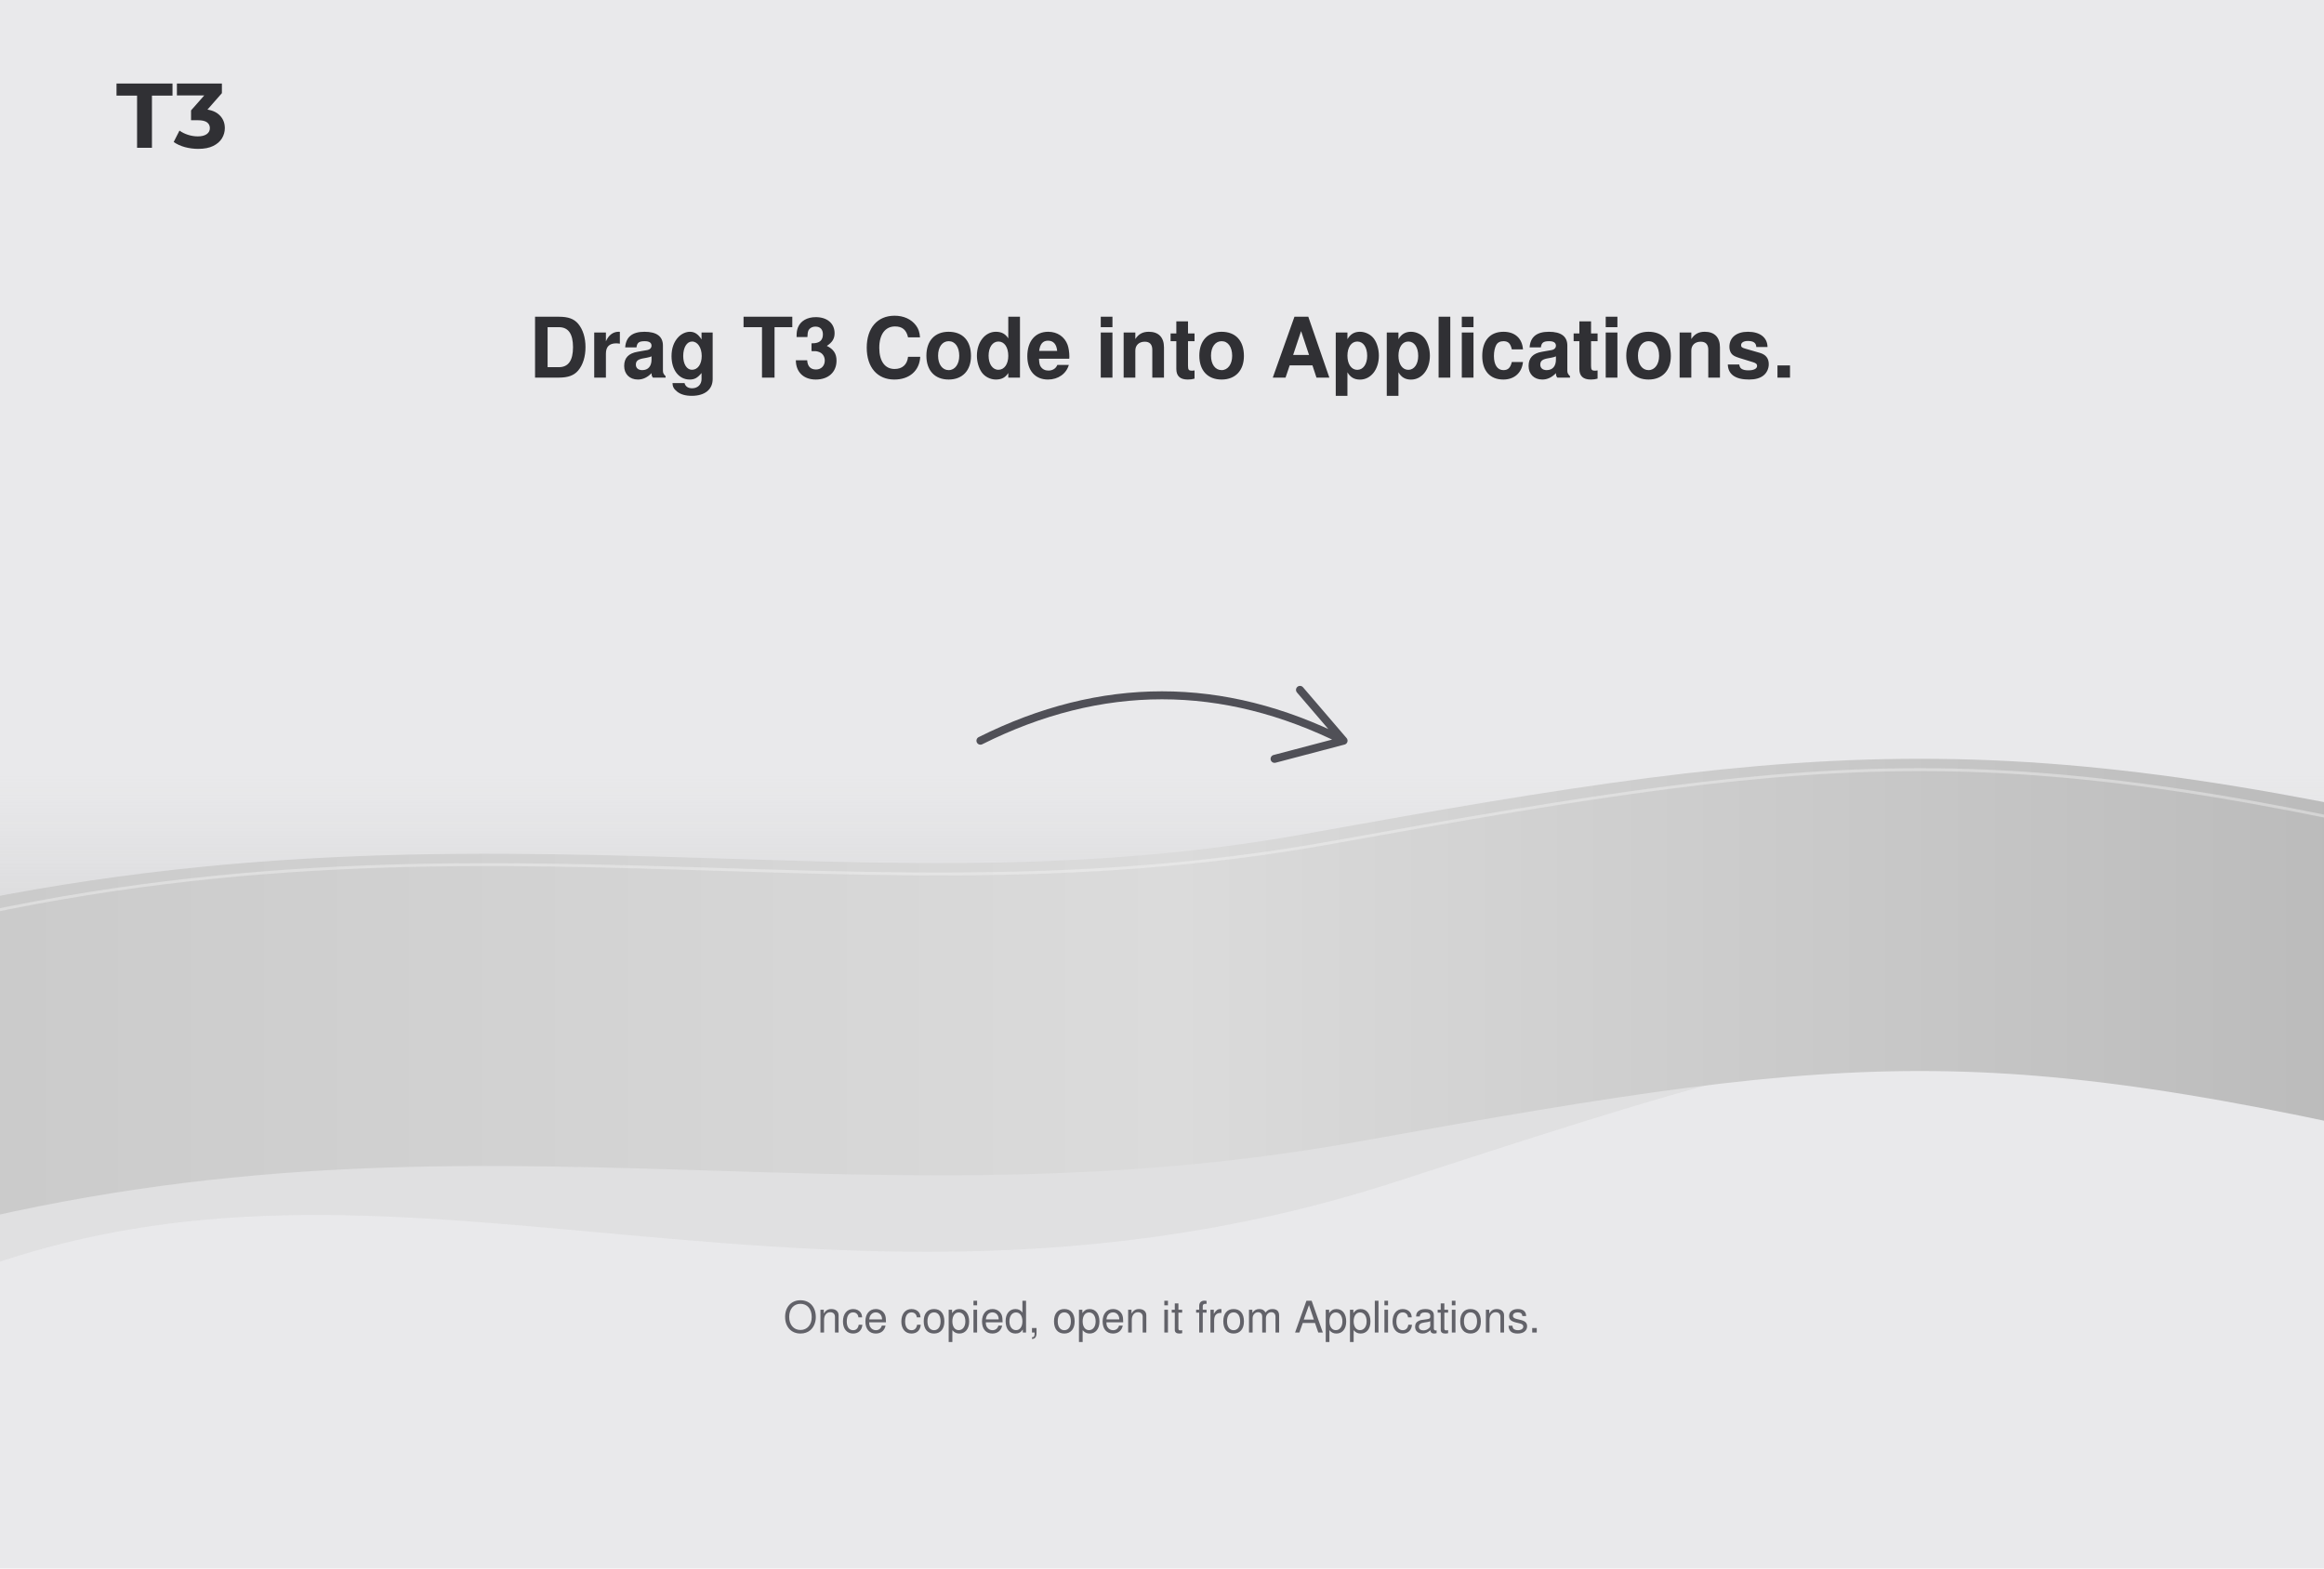
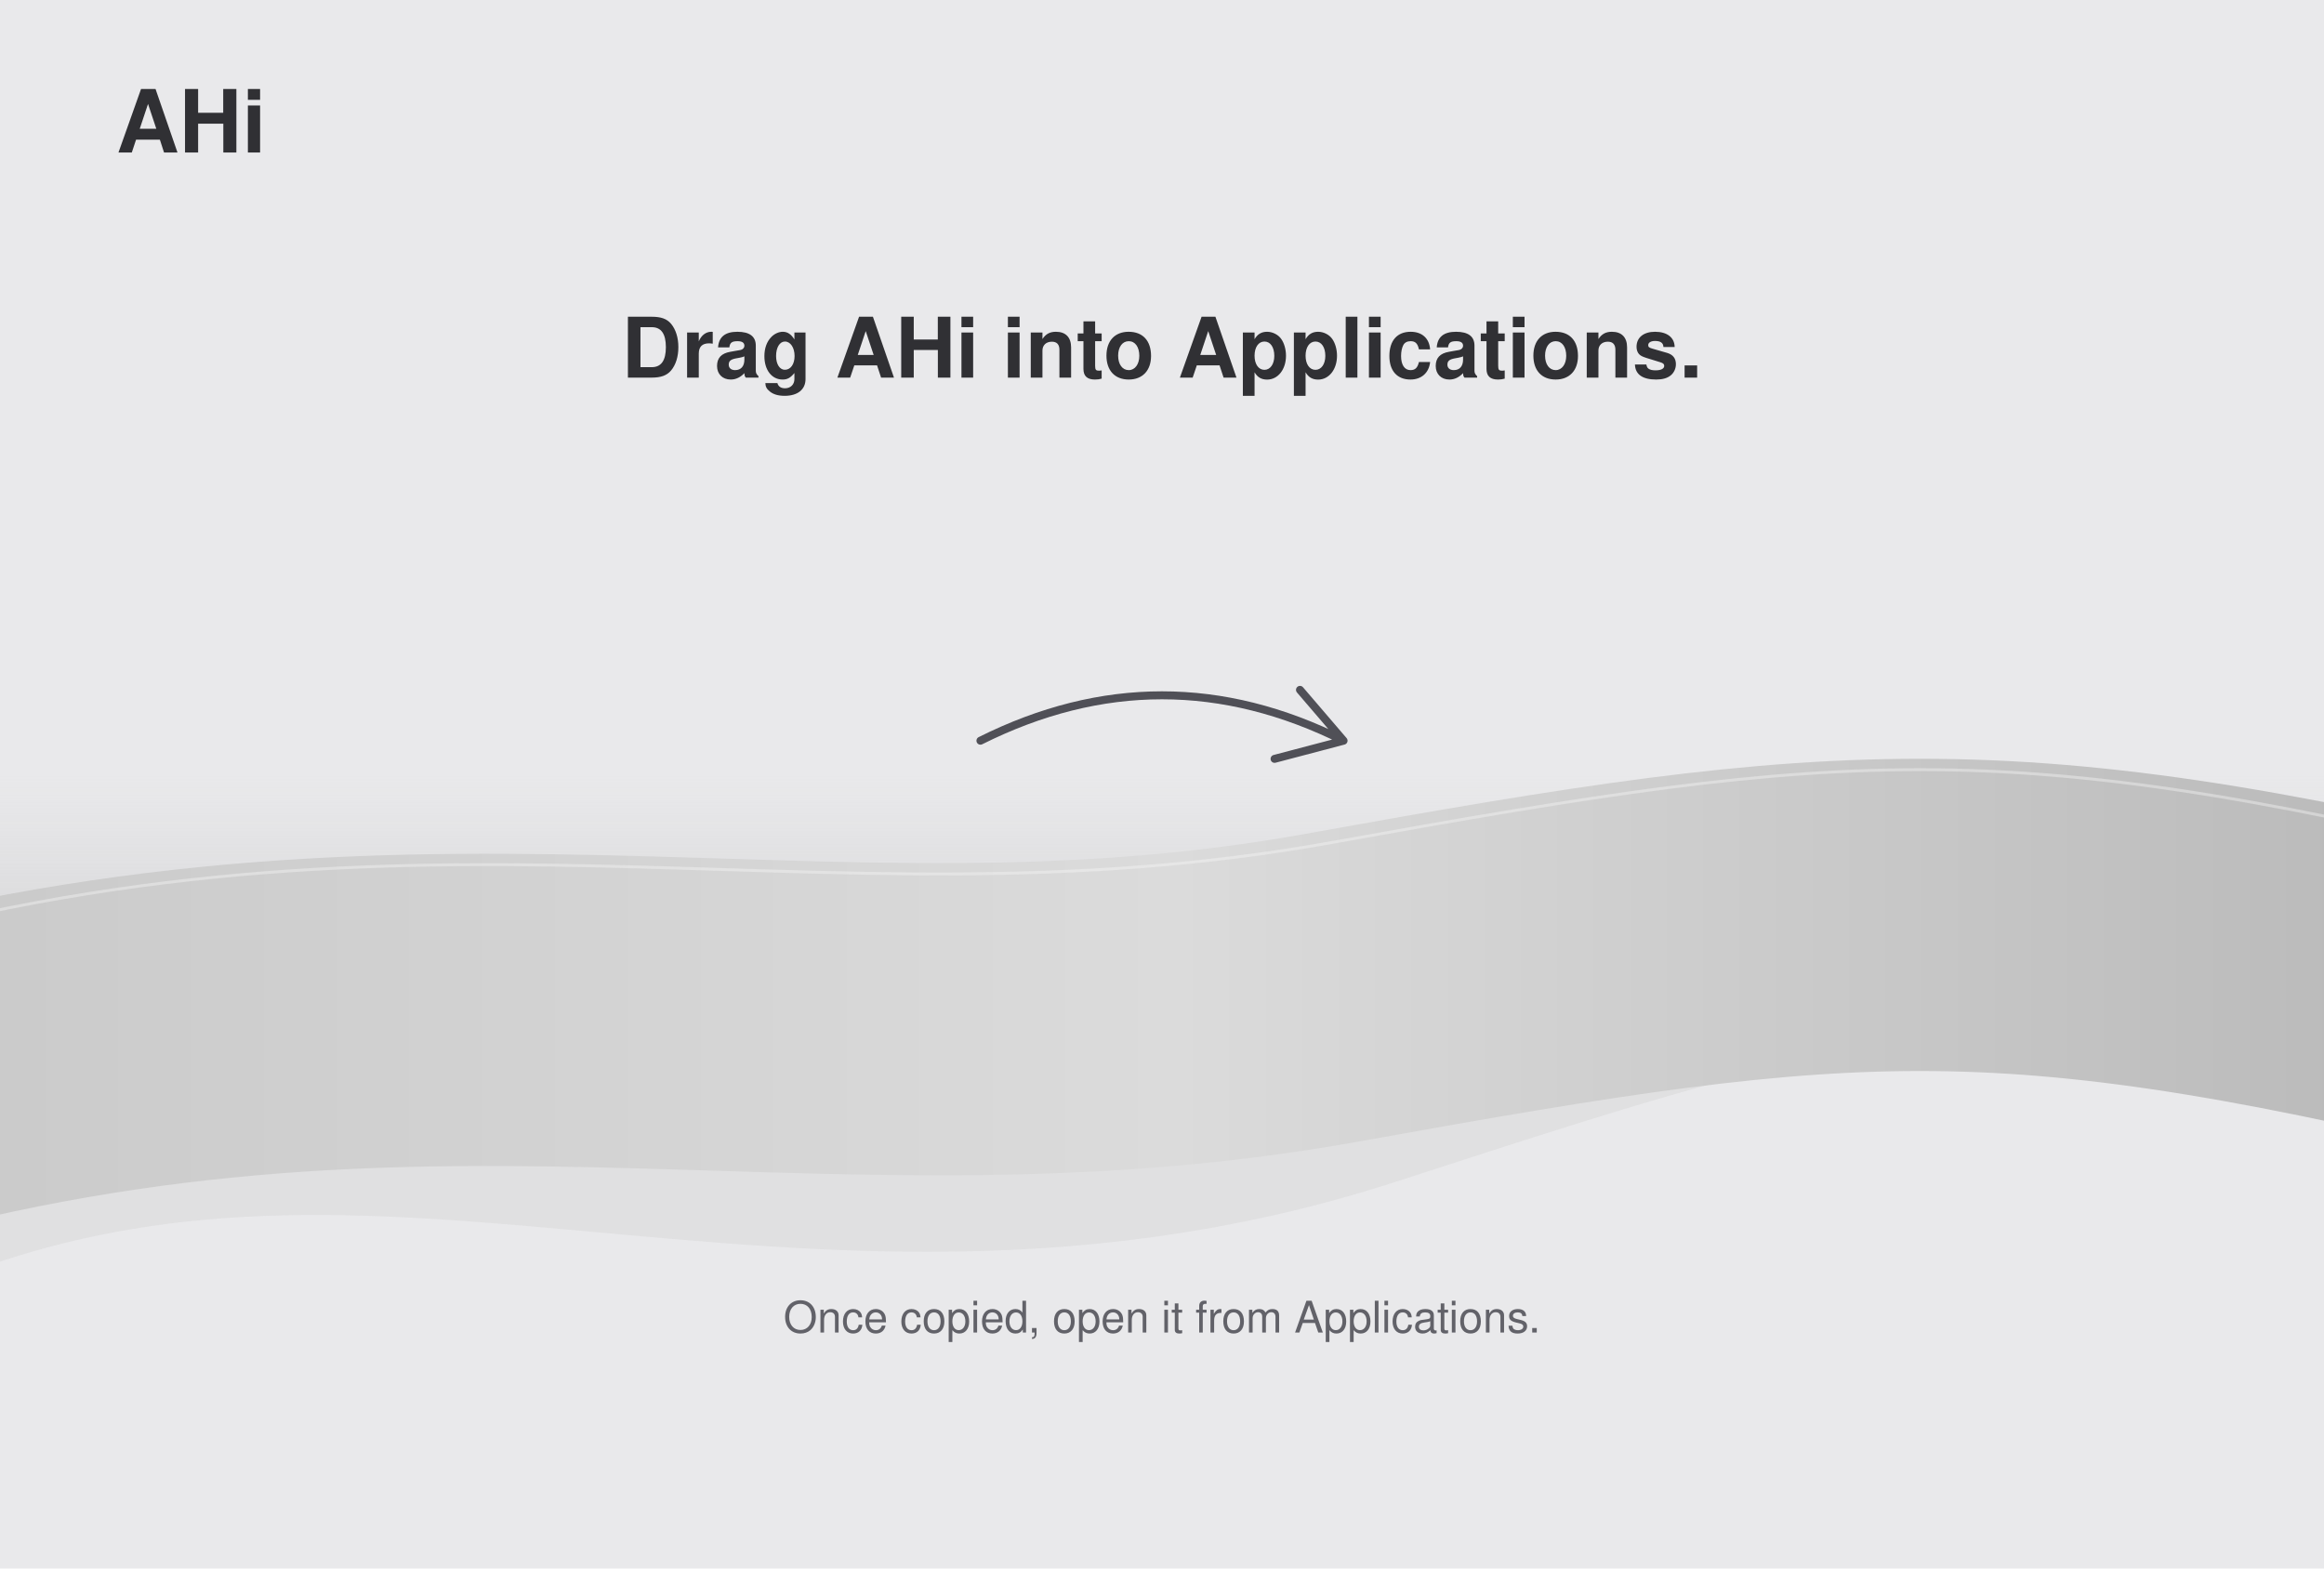
<svg xmlns="http://www.w3.org/2000/svg" width="1280" height="864" viewBox="0 0 640 432">
  <defs>
    <linearGradient id="veil" x1="0" y1="0" x2="0" y2="1">
      <stop stop-color="#B7B7B7" stop-opacity="0" />
      <stop offset=".55" stop-color="#A5A5A5" stop-opacity=".24" />
      <stop offset="1" stop-color="#D1D1D1" stop-opacity=".4" />
    </linearGradient>
    <linearGradient id="silk" x1="0" y1="0" x2="1" y2="0">
      <stop stop-color="#C8C8C8" />
      <stop offset=".5" stop-color="#DBDBDB" />
      <stop offset="1" stop-color="#B5B5B5" />
    </linearGradient>
  </defs>
  <rect width="640" height="432" fill="#E9E9EB" />
  <path d="M-60 293C95 220 214 304 362 256S559 191 707 257" stroke="url(#veil)" stroke-width="146" fill="none" opacity="1" stroke-linecap="round" stroke-linejoin="round" />
  <path d="M-60 306C113 252 223 298 367 272S553 242 707 280" stroke="url(#silk)" stroke-width="86" fill="none" opacity="1" stroke-linecap="round" stroke-linejoin="round" />
  <path d="M-60 266C113 212 223 258 367 232S553 202 707 240" stroke="#F5F5F5" stroke-width="0.8" fill="none" opacity="0.42" stroke-linecap="round" stroke-linejoin="round" />
-   <svg x="32" y="23" width="30" height="18" viewBox="15.531 37 94.394 56.96" fill="#303034">
-     <path d="M33.451 93V47.56H15.531V37H64.331V47.56H46.411V93H33.451ZM86.725 93.96C82.832 93.96 78.965 93.453 75.125 92.44C71.285 91.373 68.032 89.88 65.365 87.96L70.405 78.04C72.539 79.587 75.019 80.813 77.845 81.72C80.672 82.627 83.525 83.08 86.405 83.08C89.659 83.08 92.219 82.44 94.085 81.16C95.952 79.88 96.885 78.12 96.885 75.88C96.885 73.747 96.059 72.067 94.405 70.84C92.752 69.613 90.085 69 86.405 69H80.485V60.44L96.085 42.76L97.525 47.4H68.165V37H107.365V45.4L91.845 63.08L85.285 59.32H89.045C95.925 59.32 101.125 60.867 104.645 63.96C108.165 67.053 109.925 71.027 109.925 75.88C109.925 79.027 109.099 81.987 107.445 84.76C105.792 87.48 103.259 89.693 99.845 91.4C96.432 93.107 92.059 93.96 86.725 93.96Z" />
-   </svg>
-   <text x="320" y="104" fill="#303034" font-family="Helvetica" font-size="23" font-weight="700" text-anchor="middle">Drag T3 Code into Applications.</text>
+   <text x="32" y="42" fill="#303034" font-family="Helvetica" font-size="24" font-weight="700">AHi</text>
+   <text x="320" y="104" fill="#303034" font-family="Helvetica" font-size="23" font-weight="700" text-anchor="middle">Drag AHi into Applications.</text>
  <path d="M270 204Q320 179 370 204M358 190L370 204L351 209" stroke="#505057" stroke-width="2.2" fill="none" opacity="1" stroke-linecap="round" stroke-linejoin="round" />
  <text x="320" y="367" fill="#626269" font-family="Helvetica" font-size="12" font-weight="400" text-anchor="middle">Once copied, open it from Applications.</text>
</svg>
